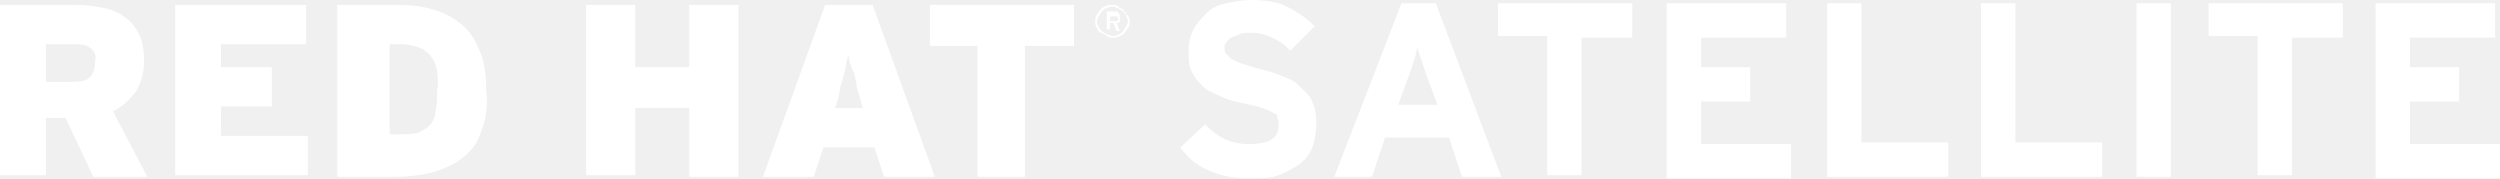
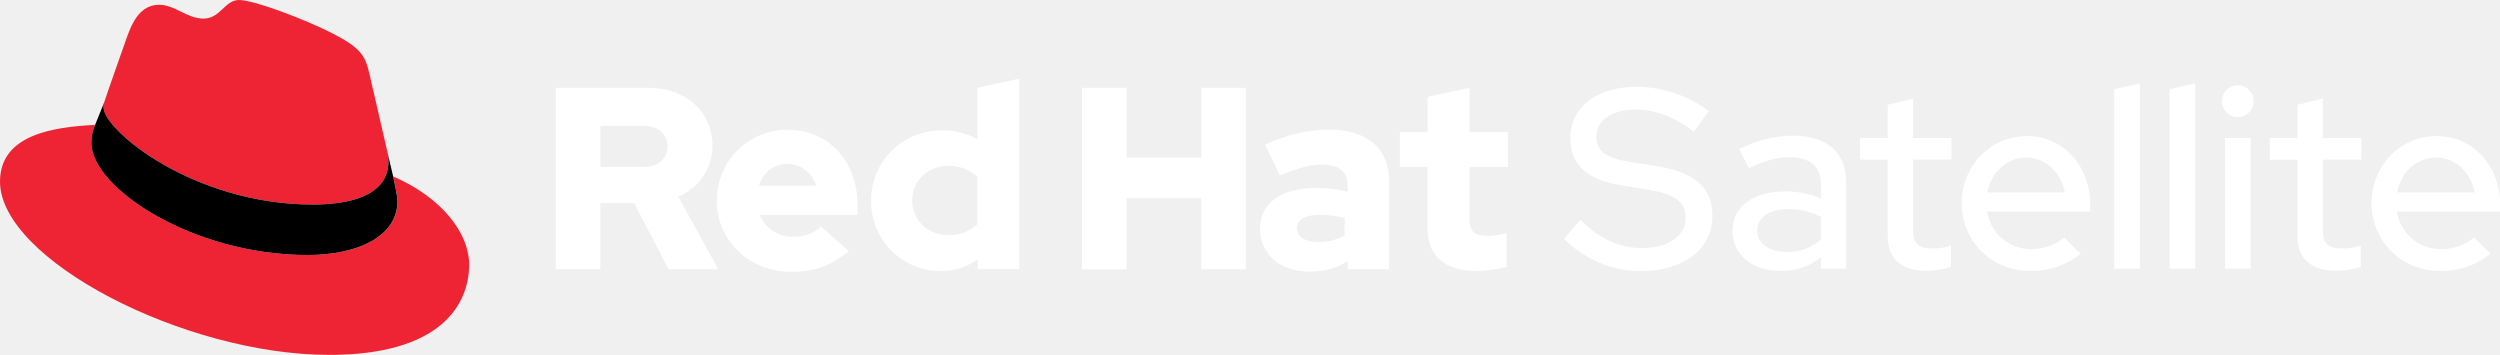
- <svg xmlns="http://www.w3.org/2000/svg" version="1.1" id="Layer_1" x="0px" y="0px" viewBox="0 0 152.7 10.9" style="enable-background:new 0 0 152.7 10.9;" xml:space="preserve">
-   <style type="text/css">
- 	.st0{fill:#FFFFFF;}
- </style>
+ <svg xmlns="http://www.w3.org/2000/svg" id="Logos" viewBox="0 0 1014.38 144">
+   <defs>
+     <style>
+       .cls-1 {
+         fill: #fff;
+       }
+ 
+       .cls-2 {
+         fill: #ee2435;
+       }
+     </style>
+   </defs>
  <g>
    <g>
-       <g>
-         <path class="st0" d="M5.7,10.8L4,7.2H2.8v3.5H0V0.3h4.7c0.6,0,1.2,0.1,1.7,0.2c0.5,0.1,0.9,0.3,1.3,0.6C8,1.3,8.3,1.7,8.5,2.1     c0.2,0.4,0.3,1,0.3,1.6c0,0.8-0.2,1.4-0.5,1.9C7.9,6.1,7.5,6.5,6.9,6.8l2.1,4H5.7z M5.6,3c-0.2-0.2-0.5-0.3-1-0.3H2.8v2.3h1.7     c0.5,0,0.8-0.1,1-0.3c0.2-0.2,0.3-0.5,0.3-0.9C5.9,3.4,5.8,3.2,5.6,3z" />
-       </g>
-       <g>
-         <path class="st0" d="M10.7,10.8V0.3h8v2.4h-5.2v1.4h3.1v2.4h-3.1v1.8h5.3v2.4H10.7z" />
-       </g>
-       <g>
-         <path class="st0" d="M29.4,8c-0.2,0.7-0.6,1.2-1.1,1.6c-0.5,0.4-1.1,0.7-1.8,0.9c-0.7,0.2-1.5,0.3-2.5,0.3h-3.4V0.3h3.7     c0.8,0,1.6,0.1,2.2,0.3c0.7,0.2,1.2,0.5,1.7,0.9c0.5,0.4,0.8,0.9,1.1,1.6c0.3,0.7,0.4,1.5,0.4,2.5C29.8,6.4,29.7,7.3,29.4,8z      M26.7,4.3c-0.1-0.4-0.2-0.6-0.4-0.9c-0.2-0.2-0.4-0.4-0.7-0.5c-0.3-0.1-0.7-0.2-1.1-0.2h-0.7v5.5h0.6c0.5,0,0.8,0,1.2-0.1     C25.7,8,26,7.9,26.2,7.7c0.2-0.2,0.4-0.5,0.4-0.9c0.1-0.4,0.1-0.8,0.1-1.3C26.8,5,26.7,4.6,26.7,4.3z" />
-       </g>
-       <g>
-         <path class="st0" d="M42.1,10.8V6.6h-3.3v4.1h-3V0.3h3v3.8h3.3V0.3h3v10.5H42.1z" />
-       </g>
-       <g>
-         <path class="st0" d="M54,10.8l-0.6-1.8h-3.1l-0.6,1.8h-3.1l3.8-10.5h2.9l3.8,10.5H54z M52.5,5.9c-0.1-0.3-0.2-0.6-0.2-0.9     c-0.1-0.3-0.1-0.5-0.2-0.7C52,4.2,52,4,51.9,3.8c0-0.2-0.1-0.3-0.1-0.5c0,0.2-0.1,0.4-0.1,0.5c0,0.2-0.1,0.4-0.1,0.6     c-0.1,0.2-0.1,0.4-0.2,0.7c-0.1,0.2-0.1,0.5-0.2,0.9L51,6.6h1.7L52.5,5.9z" />
-       </g>
-       <g>
-         <path class="st0" d="M62.6,2.8v8h-2.9v-8h-2.9V0.3h8.8v2.5H62.6z" />
-       </g>
+       <path class="cls-1" d="M643.23,91.22c7.8,7.69,15.81,11.44,25.06,11.44,10.61,0,17.68-5,17.68-12.17,0-6.35-4-9.67-14.76-11.44l-12.17-2c-13.52-2.29-19.87-8.63-19.87-18.93,0-12.58,10.51-20.9,26.84-20.9a49.28,49.28,0,0,1,29.33,9.88l-6,8.32c-7.9-6-15.81-8.95-23.81-8.95-9.47,0-15.81,4.37-15.81,10.82,0,5.82,3.64,8.74,13,10.3l11.75,1.87c15.5,2.5,22.36,8.94,22.36,20.18,0,13.31-11.65,22.36-29,22.36a43.85,43.85,0,0,1-31.2-13.11Z" transform="translate(-2 -2)" />
+       <path class="cls-1" d="M705,95.79c0-10.61,9-16.12,21.43-16.12a36.59,36.59,0,0,1,14.45,2.91V77c0-7.49-4.47-11.23-12.89-11.23-5.1,0-10.3,1.56-16.43,4.47l-3.85-7.8c7.48-3.54,14.35-5.41,21.73-5.41,13.63,0,21.64,6.65,21.64,18.93V111h-10.2V106.4a24.92,24.92,0,0,1-16.43,5.51C712.91,111.91,705,105.26,705,95.79Zm21.84,8.43a20.34,20.34,0,0,0,14-5V90a27.73,27.73,0,0,0-13.62-3.12C720,86.85,715,90.07,715,95.58,715,100.78,719.88,104.22,726.84,104.22Z" transform="translate(-2 -2)" />
+       <path class="cls-1" d="M767.92,66.78H756.69V58h11.23V44.52l10.3-2.5V58h15.6v8.74h-15.6v28.7c0,5.41,2.18,7.38,7.8,7.38a20.18,20.18,0,0,0,7.59-1.24v8.73a35.44,35.44,0,0,1-9.88,1.56c-10.3,0-15.81-4.89-15.81-14Z" transform="translate(-2 -2)" />
+       <path class="cls-1" d="M824.5,57.21c14.56,0,25.59,12.06,25.59,27.66v3H808.28a17.84,17.84,0,0,0,17.89,15.18,20.61,20.61,0,0,0,13.41-4.68l6.66,6.55a31.2,31.2,0,0,1-20.49,7c-15.6,0-27.77-12-27.77-27.45C798,69.27,809.52,57.21,824.5,57.21ZM808.38,80.09h31.41c-1.46-8.11-7.8-14.15-15.5-14.15C816.18,65.94,809.94,71.77,808.38,80.09Z" transform="translate(-2 -2)" />
+       <path class="cls-1" d="M870.26,111h-10.4V38.17l10.4-2.28Z" transform="translate(-2 -2)" />
+       <path class="cls-1" d="M892.72,111h-10.4V38.17l10.4-2.28Z" transform="translate(-2 -2)" />
+       <path class="cls-1" d="M903.54,43.06A6.48,6.48,0,0,1,910,36.61a6.45,6.45,0,0,1,0,12.9A6.48,6.48,0,0,1,903.54,43.06ZM915.18,111h-10.4V58h10.4Z" transform="translate(-2 -2)" />
+       <path class="cls-1" d="M934.22,66.78H923V58h11.24V44.52L944.51,42V58h15.6v8.74h-15.6v28.7c0,5.41,2.19,7.38,7.8,7.38a20.18,20.18,0,0,0,7.59-1.24v8.73a35.44,35.44,0,0,1-9.88,1.56c-10.29,0-15.8-4.89-15.8-14Z" transform="translate(-2 -2)" />
+       <path class="cls-1" d="M990.79,57.21c14.56,0,25.59,12.06,25.59,27.66v3H974.57a17.84,17.84,0,0,0,17.89,15.18,20.57,20.57,0,0,0,13.41-4.68l6.66,6.55a31.2,31.2,0,0,1-20.49,7c-15.6,0-27.77-12-27.77-27.45C964.27,69.27,975.82,57.21,990.79,57.21ZM974.67,80.09h31.41c-1.45-8.11-7.8-14.15-15.49-14.15C982.47,65.94,976.23,71.77,974.67,80.09Z" transform="translate(-2 -2)" />
    </g>
    <g>
-       <path class="st0" d="M68.9,1.7c-0.1,0.1-0.1,0.2-0.2,0.3c-0.1,0.1-0.2,0.2-0.3,0.2c-0.1,0.1-0.3,0.1-0.4,0.1c-0.1,0-0.3,0-0.4-0.1    c-0.1-0.1-0.2-0.1-0.3-0.2C67.1,2,67.1,1.9,67,1.7c-0.1-0.1-0.1-0.3-0.1-0.4c0-0.1,0-0.3,0.1-0.4c0.1-0.1,0.1-0.2,0.2-0.3    c0.1-0.1,0.2-0.2,0.3-0.2c0.1-0.1,0.3-0.1,0.4-0.1c0.2,0,0.3,0,0.4,0.1c0.1,0.1,0.2,0.1,0.3,0.2c0.1,0.1,0.2,0.2,0.2,0.3    C69,1,69,1.2,69,1.3C69,1.5,69,1.6,68.9,1.7z M68.8,1c0-0.1-0.1-0.2-0.2-0.3c-0.1-0.1-0.2-0.1-0.3-0.2c-0.1,0-0.2-0.1-0.3-0.1    c-0.1,0-0.2,0-0.4,0.1c-0.1,0-0.2,0.1-0.3,0.2c-0.1,0.1-0.1,0.2-0.2,0.3c0,0.1-0.1,0.2-0.1,0.3c0,0.1,0,0.2,0.1,0.3    c0,0.1,0.1,0.2,0.2,0.3c0.1,0.1,0.2,0.1,0.3,0.2c0.1,0,0.2,0.1,0.4,0.1c0.1,0,0.2,0,0.3-0.1c0.1,0,0.2-0.1,0.3-0.2    c0.1-0.1,0.1-0.2,0.2-0.3c0-0.1,0.1-0.2,0.1-0.3C68.9,1.2,68.8,1.1,68.8,1z M68.4,1.3c0,0.1-0.1,0.1-0.2,0.1l0.2,0.5h-0.2L68,1.4    h-0.2v0.4h-0.2V0.7h0.5c0,0,0.1,0,0.1,0c0,0,0.1,0,0.1,0.1c0,0,0.1,0.1,0.1,0.1c0,0,0,0.1,0,0.2C68.4,1.2,68.4,1.2,68.4,1.3z     M68.2,1c0,0-0.1,0-0.1,0h-0.3v0.3h0.3c0.1,0,0.1,0,0.1,0c0,0,0.1-0.1,0.1-0.1C68.3,1,68.2,1,68.2,1z" />
+       <path class="cls-2" d="M129,85c12.51,0,30.61-2.58,30.61-17.46a14,14,0,0,0-.31-3.42l-7.45-32.36c-1.72-7.12-3.23-10.35-15.73-16.6C126.39,10.19,105.26,2,99,2c-5.82,0-7.55,7.54-14.45,7.54-6.68,0-11.64-5.6-17.89-5.6-6,0-9.91,4.09-12.93,12.5,0,0-8.41,23.72-9.49,27.16A6.43,6.43,0,0,0,44,45.54C44,54.76,80.33,85,129,85m32.55-11.42c1.73,8.19,1.73,9.05,1.73,10.13,0,14-15.74,21.77-36.43,21.77C80,105.47,39.08,78.1,39.08,60a18.45,18.45,0,0,1,1.51-7.33C23.77,53.52,2,56.54,2,75.72,2,107.2,76.59,146,135.65,146c45.28,0,56.7-20.48,56.7-36.65,0-12.72-11-27.16-30.83-35.78" transform="translate(-2 -2)" />
+       <path d="M161.52,73.57c1.73,8.19,1.73,9.05,1.73,10.13,0,14-15.74,21.77-36.43,21.77C80,105.47,39.08,78.1,39.08,60a18.45,18.45,0,0,1,1.51-7.33l3.66-9.06A6.43,6.43,0,0,0,44,45.54C44,54.76,80.33,85,129,85c12.51,0,30.61-2.58,30.61-17.46a14,14,0,0,0-.31-3.42Z" transform="translate(-2 -2)" />
    </g>
-     <g>
-       <path class="st0" d="M80.2,8.9C80,9.4,79.8,9.7,79.4,10s-0.8,0.5-1.3,0.7c-0.5,0.2-1.1,0.2-1.9,0.2c-0.9,0-1.7-0.2-2.4-0.5    S72.5,9.6,72.1,9l1.5-1.4c0.4,0.4,0.8,0.7,1.2,0.9c0.5,0.2,0.9,0.3,1.5,0.3c0.6,0,1.1-0.1,1.4-0.3c0.3-0.2,0.4-0.5,0.4-0.9    c0-0.2,0-0.3-0.1-0.4C78.1,7.1,78,7,77.8,6.9c-0.2-0.1-0.4-0.2-0.7-0.3c-0.3-0.1-0.7-0.2-1.2-0.3c-0.5-0.1-0.9-0.2-1.3-0.4    c-0.4-0.2-0.8-0.3-1.1-0.6s-0.5-0.5-0.7-0.9c-0.2-0.4-0.2-0.8-0.2-1.3c0-0.5,0.1-0.9,0.3-1.3s0.5-0.7,0.8-1    c0.3-0.3,0.7-0.5,1.2-0.6c0.5-0.1,1-0.2,1.5-0.2c0.8,0,1.6,0.1,2.2,0.4c0.6,0.3,1.2,0.7,1.7,1.2l-1.5,1.5    c-0.3-0.4-0.7-0.6-1.1-0.8c-0.4-0.2-0.8-0.3-1.3-0.3c-0.3,0-0.5,0-0.7,0.1c-0.2,0.1-0.3,0.1-0.5,0.2s-0.2,0.2-0.3,0.3    c-0.1,0.1-0.1,0.2-0.1,0.3c0,0.2,0,0.3,0.1,0.4c0.1,0.1,0.2,0.2,0.3,0.3c0.2,0.1,0.4,0.2,0.7,0.3s0.6,0.2,1,0.3    c0.4,0.1,0.8,0.2,1.3,0.4s0.8,0.3,1.1,0.6s0.6,0.5,0.8,0.9c0.2,0.4,0.3,0.8,0.3,1.4C80.4,8.1,80.3,8.5,80.2,8.9z" />
-       <path class="st0" d="M89.3,10.8l-0.8-2.4h-3.9l-0.8,2.4h-2.3l4.1-10.6h2.1l4,10.6H89.3z M87.1,4.5c-0.1-0.3-0.2-0.6-0.3-0.9    c-0.1-0.3-0.2-0.5-0.2-0.7c-0.1,0.2-0.1,0.4-0.2,0.7c-0.1,0.3-0.2,0.6-0.3,0.9l-0.7,1.9h2.4L87.1,4.5z" />
-       <path class="st0" d="M96.6,2.2v8.5h-2.1V2.2h-3V0.2h8.2v2.1H96.6z" />
-       <path class="st0" d="M101.8,10.8V0.2h7.3v2.1h-5.2v1.8h3v2.1h-3v2.6h5.5v2.1H101.8z" />
-       <path class="st0" d="M111.6,10.8V0.2h2.1v8.5h5.3v2.1H111.6z" />
-       <path class="st0" d="M121,10.8V0.2h2.1v8.5h5.3v2.1H121z" />
-       <path class="st0" d="M130.5,10.8V0.2h2.1v10.6H130.5z" />
-       <path class="st0" d="M140,2.2v8.5h-2.1V2.2h-3V0.2h8.2v2.1H140z" />
-       <path class="st0" d="M145.1,10.8V0.2h7.3v2.1h-5.2v1.8h3v2.1h-3v2.6h5.5v2.1H145.1z" />
-     </g>
+     <path class="cls-1" d="M581.24,94.3c0,11.89,7.15,17.67,20.19,17.67a52.11,52.11,0,0,0,11.89-1.68V96.51a24.84,24.84,0,0,1-7.68,1.16c-5.37,0-7.36-1.68-7.36-6.73V69.8h15.56V55.6H598.28v-18l-17,3.68V55.6H570V69.8h11.25Zm-53,.32c0-3.68,3.69-5.47,9.26-5.47a43.12,43.12,0,0,1,10.1,1.26v7.15A21.51,21.51,0,0,1,537,100.19c-5.46,0-8.73-2.1-8.73-5.57m5.2,17.56c6,0,10.84-1.26,15.36-4.31v3.37h16.82V75.58c0-13.56-9.14-21-24.39-21-8.52,0-16.94,2-26,6.1l6.1,12.52c6.52-2.74,12-4.42,16.83-4.42,7,0,10.62,2.73,10.62,8.31v2.73a49.53,49.53,0,0,0-12.62-1.58c-14.31,0-22.93,6-22.93,16.73,0,9.78,7.78,17.24,20.19,17.24m-92.44-.94h18.09V82.42h30.29v28.82h18.09V37.62H489.43V65.91H459.14V37.62H441.05ZM372.12,83.37c0-8,6.31-14.1,14.62-14.1a17.22,17.22,0,0,1,11.78,4.32V93a16.36,16.36,0,0,1-11.78,4.42c-8.2,0-14.62-6.1-14.62-14.09m26.61,27.87h16.83V33.94l-17,3.68V58.55a28.3,28.3,0,0,0-14.2-3.68c-16.19,0-28.92,12.51-28.92,28.5A28.25,28.25,0,0,0,383.8,112a25.12,25.12,0,0,0,14.93-4.83Zm-77.19-42.7c5.36,0,9.88,3.47,11.67,8.83H310c1.68-5.57,5.89-8.83,11.57-8.83M292.83,83.47c0,16.2,13.25,28.82,30.28,28.82,9.36,0,16.2-2.53,23.25-8.42l-11.26-10c-2.63,2.74-6.52,4.21-11.14,4.21a14.39,14.39,0,0,1-13.68-8.83h39.65V85.05c0-17.67-11.88-30.39-28.08-30.39a28.57,28.57,0,0,0-29,28.81M263.49,53.08c6,0,9.36,3.78,9.36,8.31s-3.37,8.31-9.36,8.31H245.61V53.08Zm-36,58.16h18.09V84.42h13.77l13.89,26.82h20.19l-16.2-29.45a22.27,22.27,0,0,0,13.88-20.72c0-13.25-10.41-23.45-26-23.45H227.52Z" transform="translate(-2 -2)" />
  </g>
</svg>
